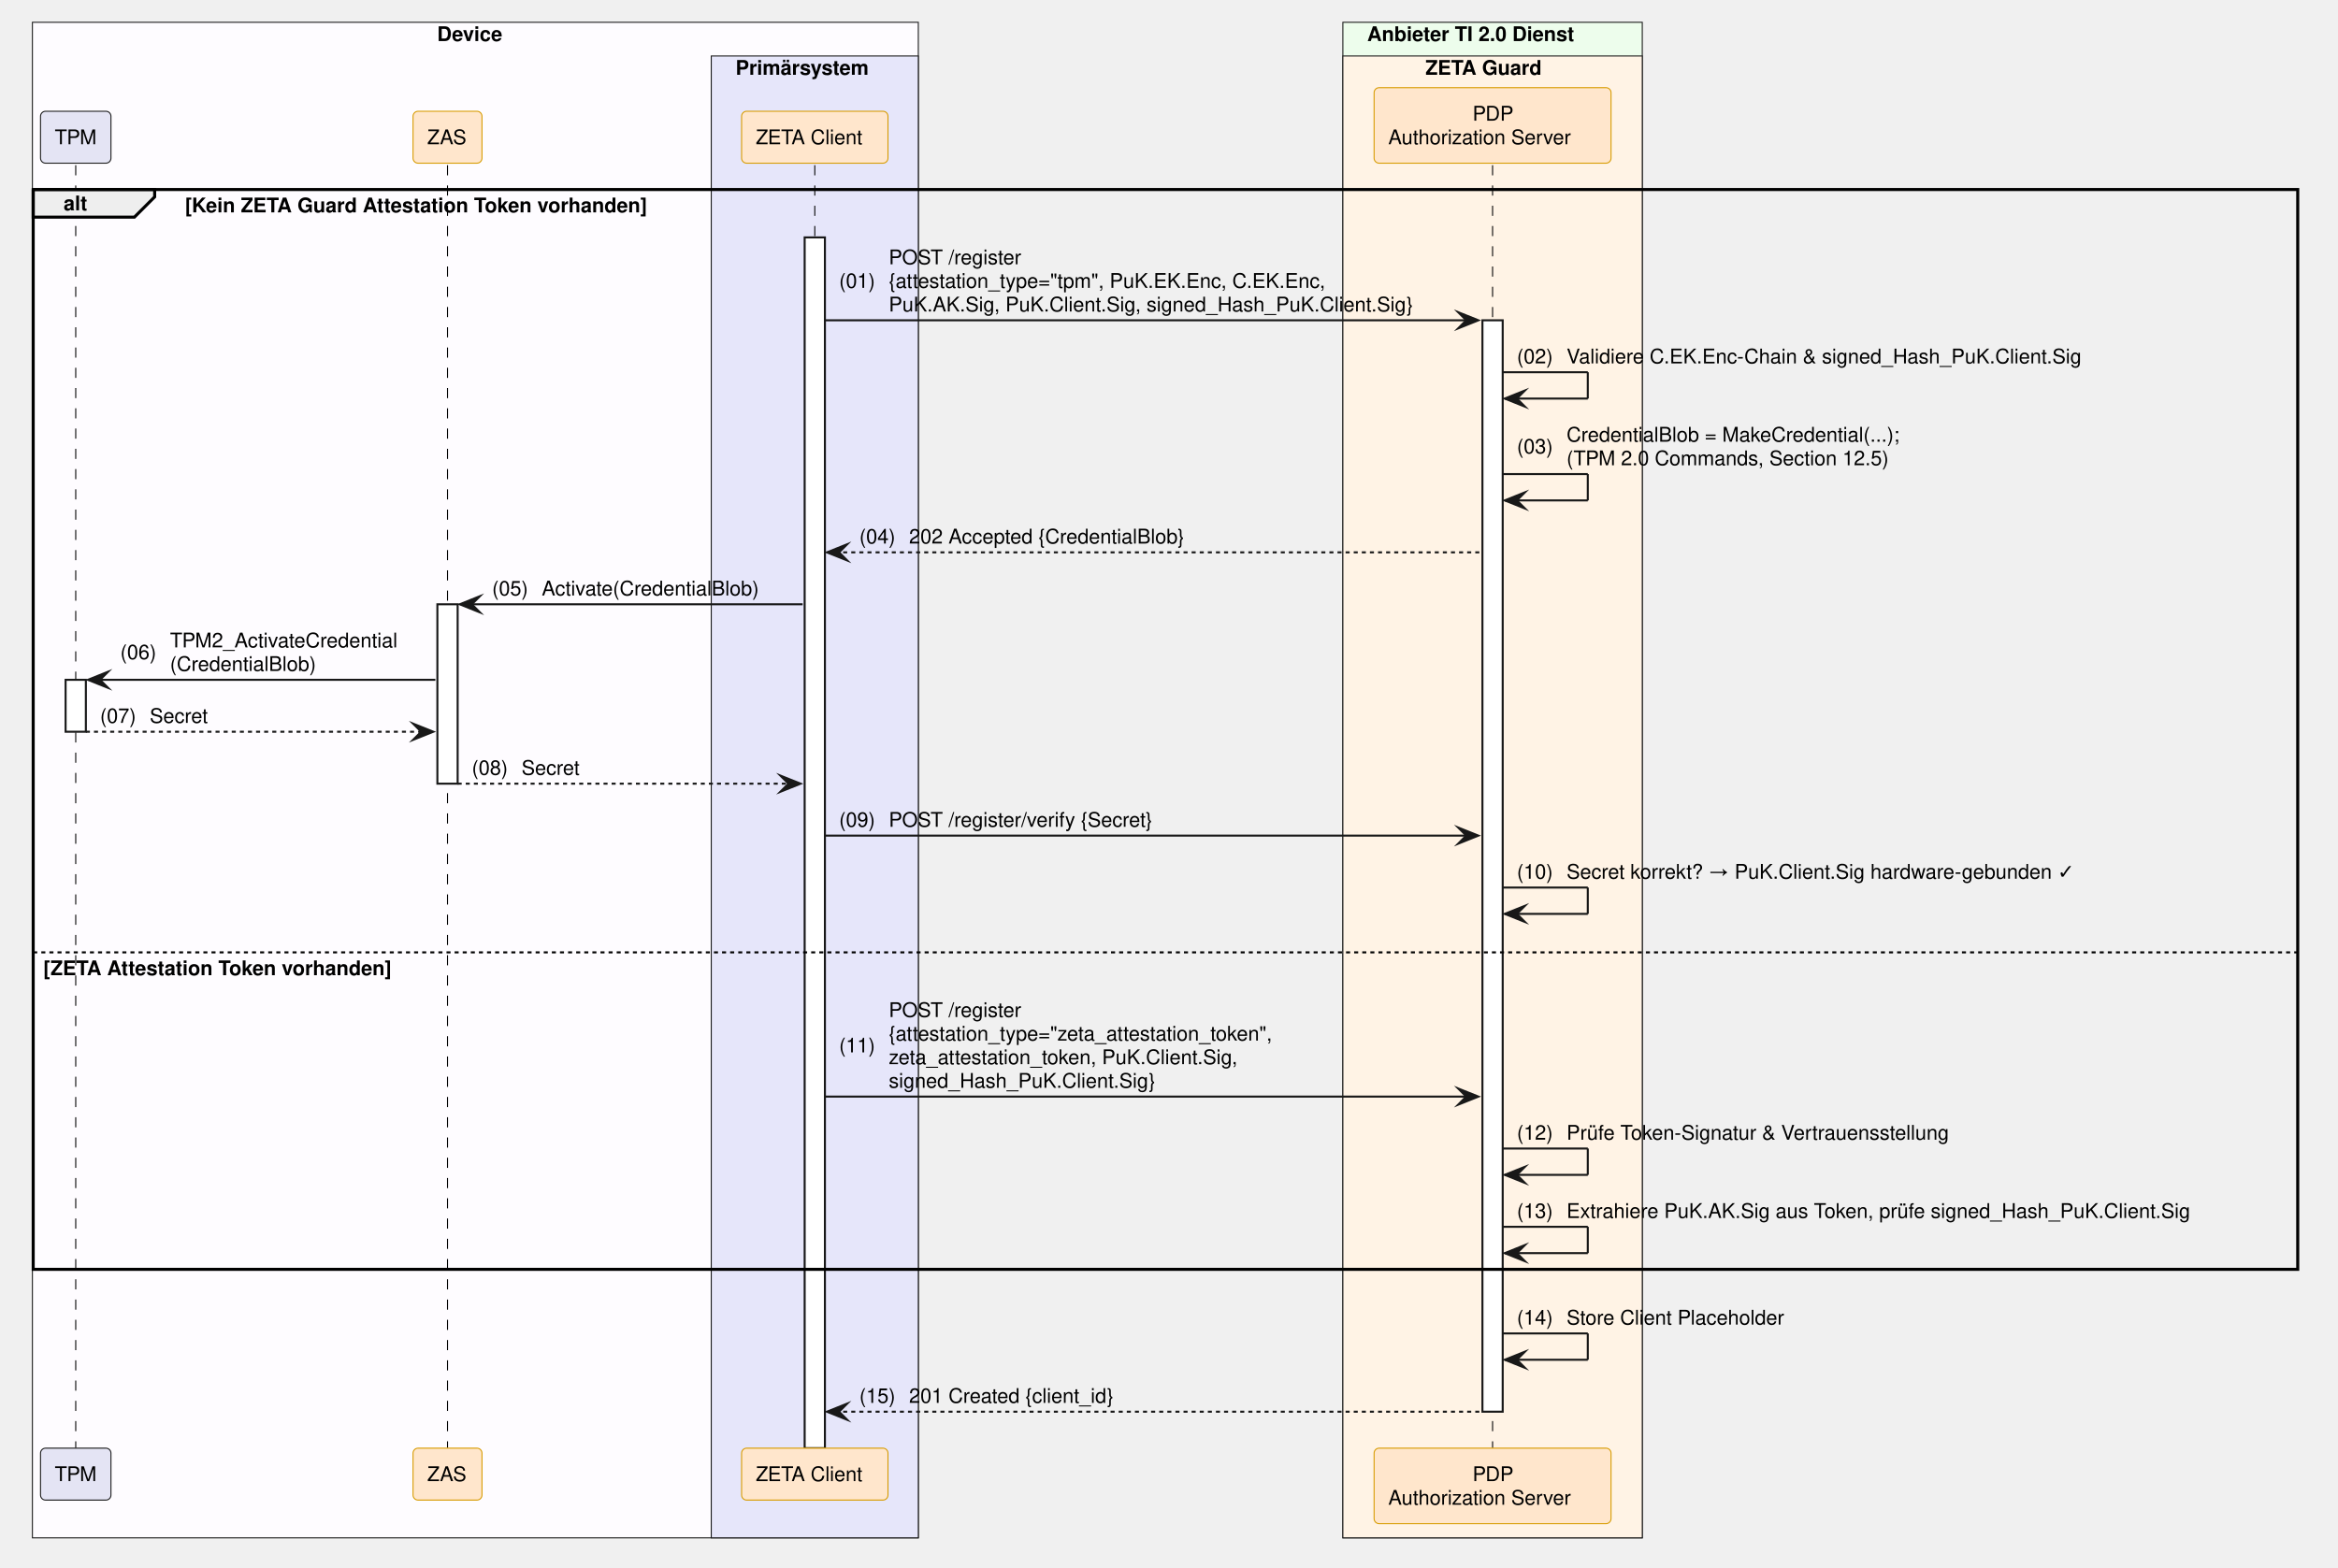
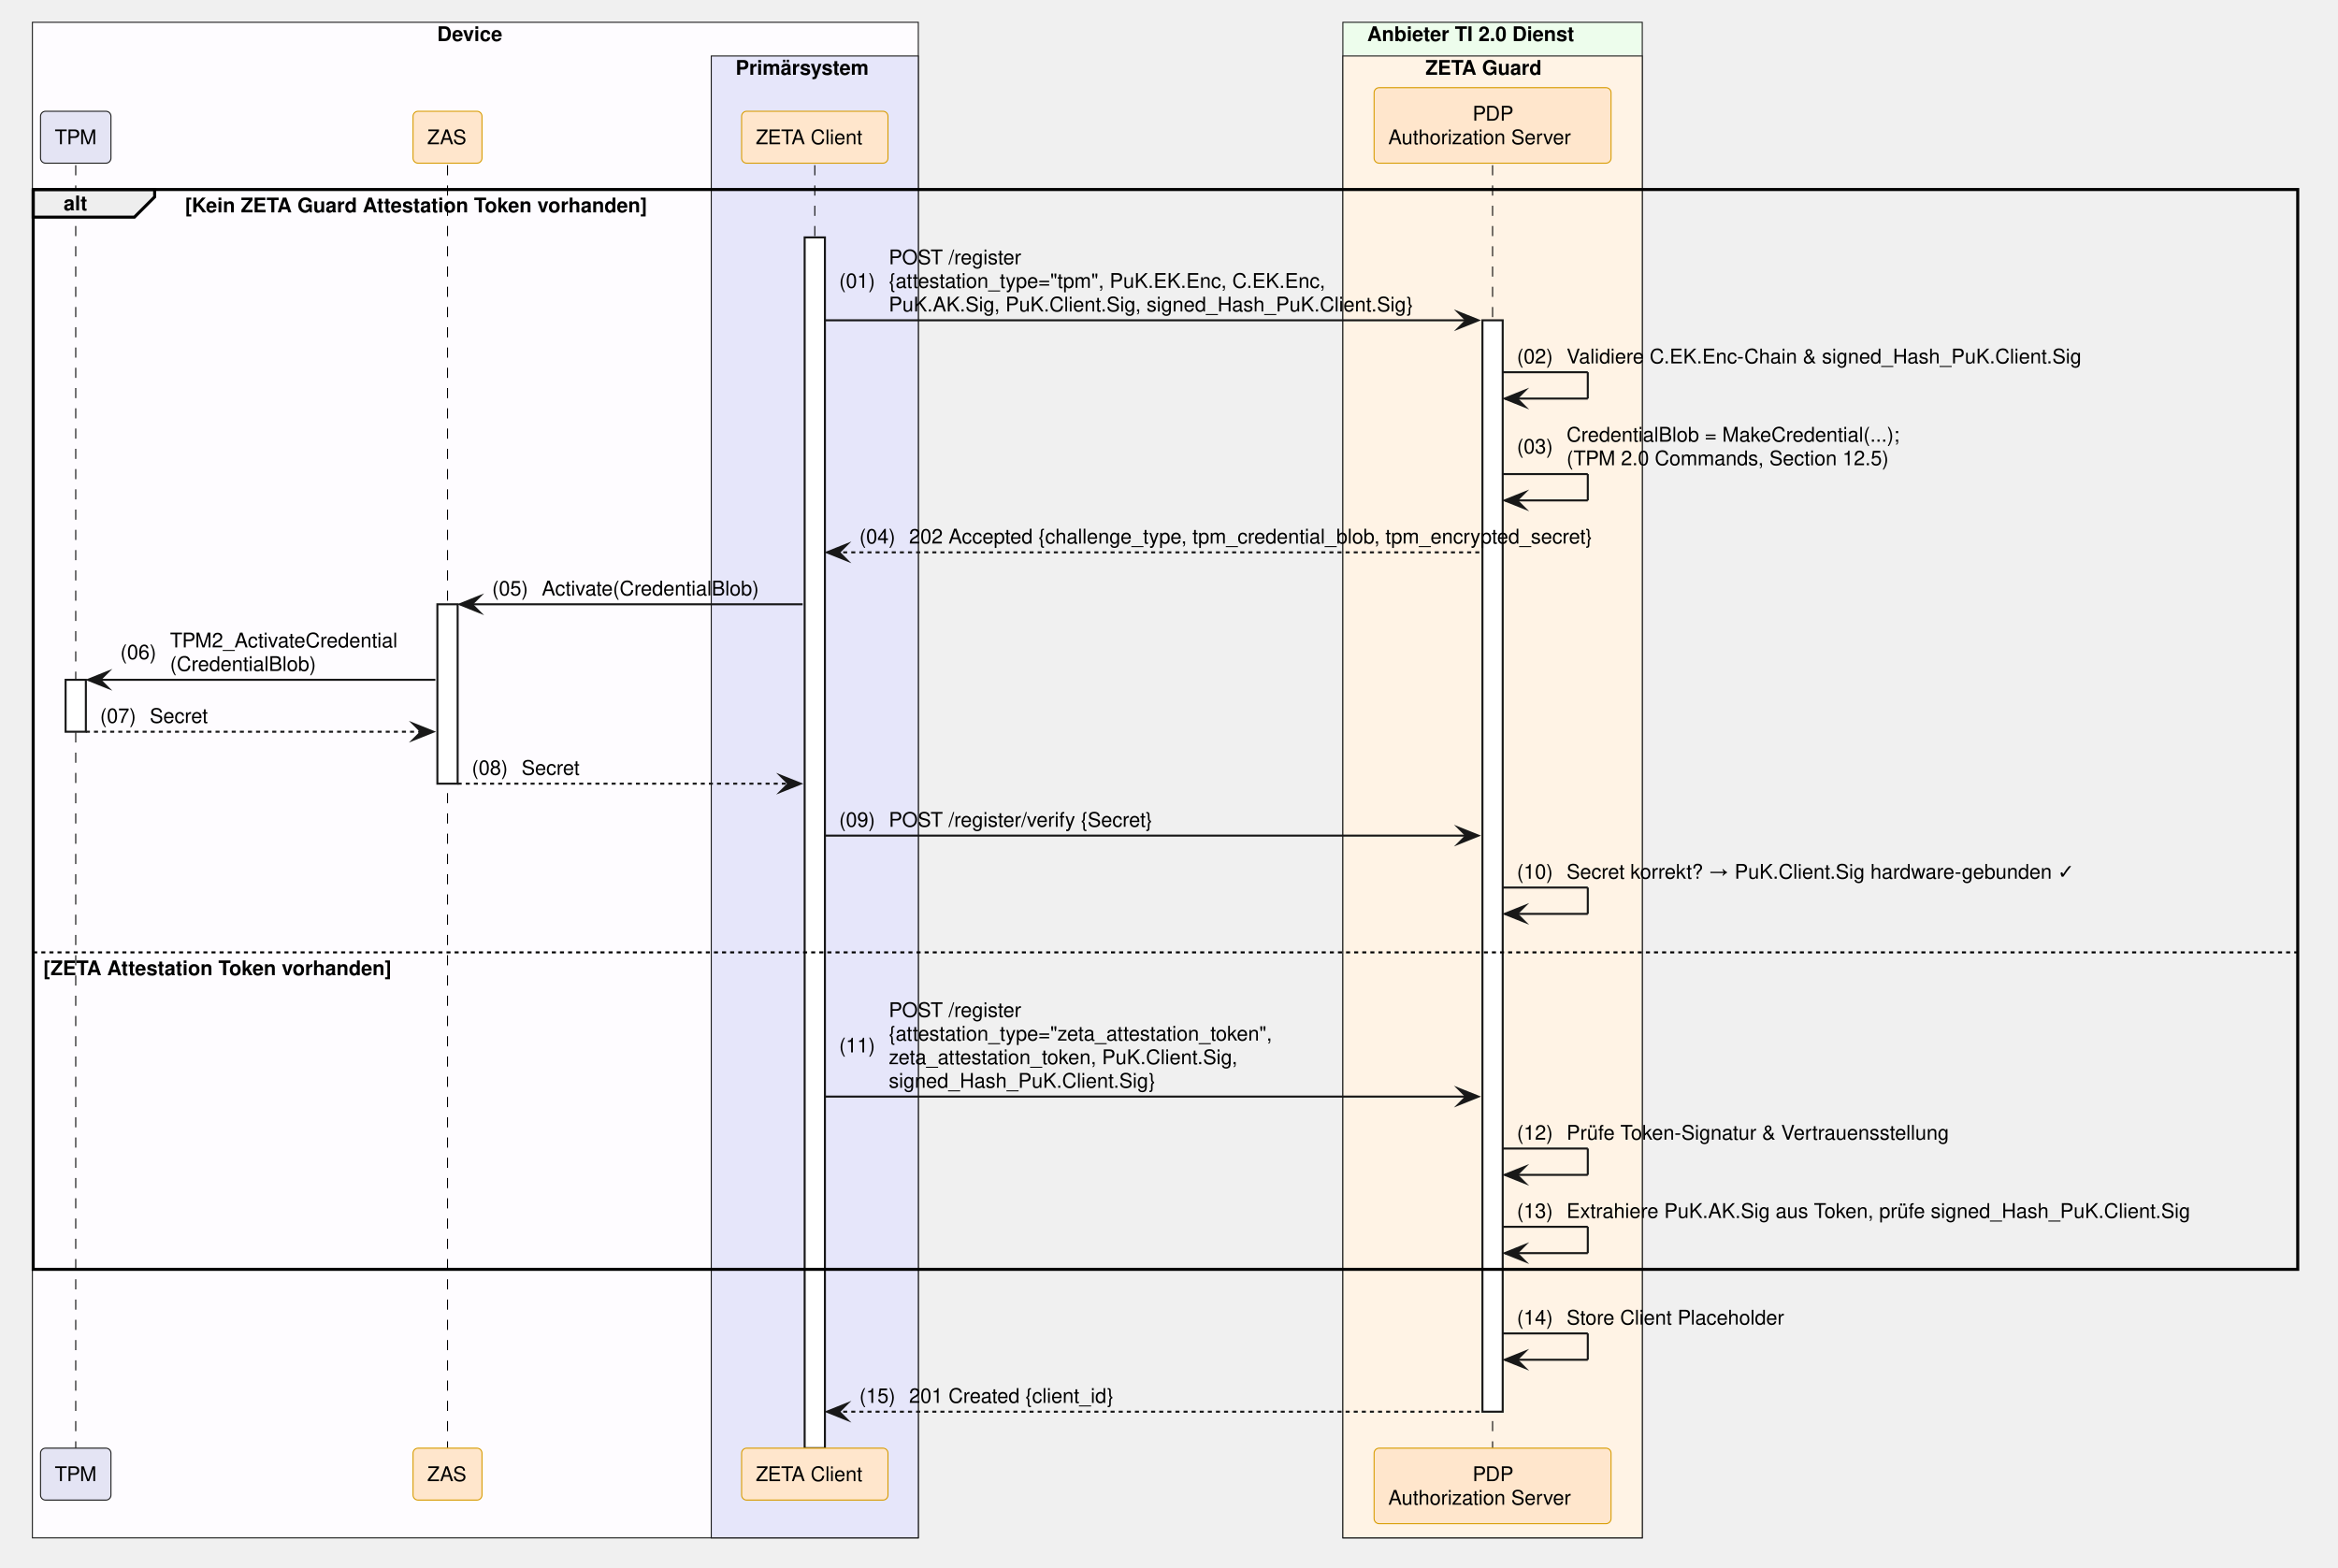
<svg xmlns="http://www.w3.org/2000/svg" contentStyleType="text/css" data-diagram-type="SEQUENCE" height="774px" preserveAspectRatio="none" style="width:1154px;height:774px;background:#FFFFFF;" version="1.1" viewBox="0 0 1154 774" width="1154px" zoomAndPan="magnify">
  <defs />
  <g>
    <rect fill="#FEFCFF" height="748.219" style="stroke:#181818;stroke-width:0.5;" width="437.264" x="16" y="11" />
    <text fill="#000000" font-family="Helvetica" font-size="10" font-weight="700" x="215.762" y="20.282">Device</text>
    <rect fill="#E6E6FA" height="731.578" style="stroke:#181818;stroke-width:0.5;" width="102.193" x="351.071" y="27.641" />
    <text fill="#000000" font-family="Helvetica" font-size="10" font-weight="700" x="363.071" y="36.923">Primärsystem</text>
    <rect fill="#EDFDEC" height="748.219" style="stroke:#181818;stroke-width:0.5;" width="147.784" x="662.818" y="11" />
    <text fill="#000000" font-family="Helvetica" font-size="10" font-weight="700" x="674.818" y="20.282">Anbieter TI 2.0 Dienst</text>
    <rect fill="#FFF3E5" height="731.578" style="stroke:#181818;stroke-width:0.5;" width="147.784" x="662.818" y="27.641" />
    <text fill="#000000" font-family="Helvetica" font-size="10" font-weight="700" x="703.566" y="36.923">ZETA Guard</text>
    <g>
      <rect fill="#000000" fill-opacity="0" height="633.375" width="8" x="33.883" y="81.562" />
      <line style="stroke:#000000;stroke-width:0.5;stroke-dasharray:5,5;" x1="37.383" x2="37.383" y1="81.562" y2="714.938" />
    </g>
    <g>
      <rect fill="#FFFFFF" height="25.641" style="stroke:#181818;stroke-width:1;" width="10" x="32.383" y="335.609" />
    </g>
    <g>
      <rect fill="#000000" fill-opacity="0" height="633.375" width="8" x="217.386" y="81.562" />
      <line style="stroke:#000000;stroke-width:0.5;stroke-dasharray:5,5;" x1="220.886" x2="220.886" y1="81.562" y2="714.938" />
    </g>
    <g>
      <rect fill="#FFFFFF" height="88.562" style="stroke:#181818;stroke-width:1;" width="10" x="215.886" y="298.328" />
    </g>
    <g>
      <rect fill="#000000" fill-opacity="0" height="633.375" width="8" x="398.668" y="81.562" />
      <line style="stroke:#000000;stroke-width:0.5;stroke-dasharray:5,5;" x1="402.168" x2="402.168" y1="81.562" y2="714.938" />
    </g>
    <g>
      <rect fill="#FFFFFF" height="597.734" style="stroke:#181818;stroke-width:1;" width="10" x="397.168" y="117.203" />
    </g>
    <g>
      <rect fill="#000000" fill-opacity="0" height="633.375" width="8" x="733.21" y="81.562" />
      <line style="stroke:#000000;stroke-width:0.5;stroke-dasharray:5,5;" x1="736.71" x2="736.71" y1="81.562" y2="714.938" />
    </g>
    <g>
      <rect fill="#FFFFFF" height="538.812" style="stroke:#181818;stroke-width:1;" width="10" x="731.71" y="158.125" />
    </g>
    <rect fill="#E4E4F4" height="25.641" rx="2.5" ry="2.5" style="stroke:#181818;stroke-width:0.5;" width="34.767" x="20" y="54.922" />
    <text fill="#000000" font-family="Helvetica" font-size="10" x="27" y="71.204">TPM</text>
    <rect fill="#FFE6CC" height="25.641" rx="2.5" ry="2.5" style="stroke:#D79B00;stroke-width:0.5;" width="34.039" x="203.867" y="54.922" />
    <text fill="#000000" font-family="Helvetica" font-size="10" x="210.867" y="71.204">ZAS</text>
    <rect fill="#FFE6CC" height="25.641" rx="2.5" ry="2.5" style="stroke:#D79B00;stroke-width:0.5;" width="72.247" x="366.044" y="54.922" />
    <text fill="#000000" font-family="Helvetica" font-size="10" x="373.044" y="71.204">ZETA Client</text>
    <rect fill="#FFE6CC" height="37.281" rx="2.5" ry="2.5" style="stroke:#D79B00;stroke-width:0.5;" width="116.949" x="678.236" y="43.281" />
    <text fill="#000000" font-family="Helvetica" font-size="10" x="726.83" y="59.563">PDP</text>
    <text fill="#000000" font-family="Helvetica" font-size="10" x="685.236" y="71.204">Authorization Server</text>
    <rect fill="#E4E4F4" height="25.641" rx="2.5" ry="2.5" style="stroke:#181818;stroke-width:0.5;" width="34.767" x="20" y="714.938" />
    <text fill="#000000" font-family="Helvetica" font-size="10" x="27" y="731.22">TPM</text>
    <rect fill="#FFE6CC" height="25.641" rx="2.5" ry="2.5" style="stroke:#D79B00;stroke-width:0.5;" width="34.039" x="203.867" y="714.938" />
    <text fill="#000000" font-family="Helvetica" font-size="10" x="210.867" y="731.22">ZAS</text>
    <rect fill="#FFE6CC" height="25.641" rx="2.5" ry="2.5" style="stroke:#D79B00;stroke-width:0.5;" width="72.247" x="366.044" y="714.938" />
    <text fill="#000000" font-family="Helvetica" font-size="10" x="373.044" y="731.22">ZETA Client</text>
    <rect fill="#FFE6CC" height="37.281" rx="2.5" ry="2.5" style="stroke:#D79B00;stroke-width:0.5;" width="116.949" x="678.236" y="714.938" />
    <text fill="#000000" font-family="Helvetica" font-size="10" x="726.83" y="731.22">PDP</text>
    <text fill="#000000" font-family="Helvetica" font-size="10" x="685.236" y="742.86">Authorization Server</text>
    <path d="M16.383,93.562 L76.339,93.562 L76.339,97.203 L66.339,107.203 L16.383,107.203 L16.383,93.562" fill="#EEEEEE" style="stroke:#000000;stroke-width:1.5;" />
    <rect fill="none" height="533.094" style="stroke:#000000;stroke-width:1.5;" width="1117.74" x="16.383" y="93.562" />
    <text fill="#000000" font-family="Helvetica" font-size="10" font-weight="700" x="31.383" y="103.845">alt</text>
    <text fill="#000000" font-family="Helvetica" font-size="10" font-weight="700" x="91.339" y="104.845">[Kein ZETA Guard Attestation Token vorhanden]</text>
    <line style="stroke:#000000;stroke-width:1;stroke-dasharray:2,2;" x1="16.383" x2="1134.123" y1="470.172" y2="470.172" />
    <text fill="#000000" font-family="Helvetica" font-size="10" font-weight="700" x="21.383" y="481.454">[ZETA Attestation Token vorhanden]</text>
    <polygon fill="#181818" points="719.71,154.125,729.71,158.125,719.71,162.125,723.71,158.125" style="stroke:#181818;stroke-width:1;stroke-linejoin:miter;stroke-miterlimit:10;" />
    <line style="stroke:#181818;stroke-width:1;" x1="407.168" x2="725.71" y1="158.125" y2="158.125" />
    <text fill="#000000" font-family="Helvetica" font-size="10" x="414.168" y="142.126">(01)</text>
    <text fill="#000000" font-family="Helvetica" font-size="10" x="438.695" y="130.485">POST /register</text>
    <text fill="#000000" font-family="Helvetica" font-size="10" x="438.695" y="142.126">{attestation_type="tpm", PuK.EK.Enc, C.EK.Enc,</text>
    <text fill="#000000" font-family="Helvetica" font-size="10" x="438.695" y="153.767">PuK.AK.Sig, PuK.Client.Sig, signed_Hash_PuK.Client.Sig}</text>
    <line style="stroke:#181818;stroke-width:1;" x1="741.71" x2="783.71" y1="183.766" y2="183.766" />
    <line style="stroke:#181818;stroke-width:1;" x1="783.71" x2="783.71" y1="183.766" y2="196.766" />
    <line style="stroke:#181818;stroke-width:1;" x1="742.71" x2="783.71" y1="196.766" y2="196.766" />
    <polygon fill="#181818" points="752.71,192.766,742.71,196.766,752.71,200.766,748.71,196.766" style="stroke:#181818;stroke-width:1;stroke-linejoin:miter;stroke-miterlimit:10;" />
    <text fill="#000000" font-family="Helvetica" font-size="10" x="748.71" y="179.407">(02)</text>
    <text fill="#000000" font-family="Helvetica" font-size="10" x="773.238" y="179.407">Validiere C.EK.Enc-Chain &amp; signed_Hash_PuK.Client.Sig</text>
    <line style="stroke:#181818;stroke-width:1;" x1="741.71" x2="783.71" y1="234.047" y2="234.047" />
    <line style="stroke:#181818;stroke-width:1;" x1="783.71" x2="783.71" y1="234.047" y2="247.047" />
    <line style="stroke:#181818;stroke-width:1;" x1="742.71" x2="783.71" y1="247.047" y2="247.047" />
    <polygon fill="#181818" points="752.71,243.047,742.71,247.047,752.71,251.047,748.71,247.047" style="stroke:#181818;stroke-width:1;stroke-linejoin:miter;stroke-miterlimit:10;" />
    <text fill="#000000" font-family="Helvetica" font-size="10" x="748.71" y="223.868">(03)</text>
    <text fill="#000000" font-family="Helvetica" font-size="10" x="773.238" y="218.048">CredentialBlob = MakeCredential(...);</text>
    <text fill="#000000" font-family="Helvetica" font-size="10" x="773.238" y="229.689">(TPM 2.0 Commands, Section 12.5)</text>
    <polygon fill="#181818" points="418.168,268.688,408.168,272.688,418.168,276.688,414.168,272.688" style="stroke:#181818;stroke-width:1;stroke-linejoin:miter;stroke-miterlimit:10;" />
    <line style="stroke:#181818;stroke-width:1;stroke-dasharray:2,2;" x1="412.168" x2="730.71" y1="272.688" y2="272.688" />
    <text fill="#000000" font-family="Helvetica" font-size="10" x="424.168" y="268.329">(04)</text>
-     <text fill="#000000" font-family="Helvetica" font-size="10" x="448.695" y="268.329">202 Accepted {CredentialBlob}</text>
+     <text fill="#000000" font-family="Helvetica" font-size="10" x="448.695" y="268.329">202 Accepted {challenge_type, tpm_credential_blob, tpm_encrypted_secret}</text>
    <polygon fill="#181818" points="236.886,294.328,226.886,298.328,236.886,302.328,232.886,298.328" style="stroke:#181818;stroke-width:1;stroke-linejoin:miter;stroke-miterlimit:10;" />
    <line style="stroke:#181818;stroke-width:1;" x1="230.886" x2="396.168" y1="298.328" y2="298.328" />
    <text fill="#000000" font-family="Helvetica" font-size="10" x="242.886" y="293.97">(05)</text>
    <text fill="#000000" font-family="Helvetica" font-size="10" x="267.414" y="293.97">Activate(CredentialBlob)</text>
    <polygon fill="#181818" points="53.383,331.609,43.383,335.609,53.383,339.609,49.383,335.609" style="stroke:#181818;stroke-width:1;stroke-linejoin:miter;stroke-miterlimit:10;" />
    <line style="stroke:#181818;stroke-width:1;" x1="47.383" x2="214.886" y1="335.609" y2="335.609" />
    <text fill="#000000" font-family="Helvetica" font-size="10" x="59.383" y="325.431">(06)</text>
    <text fill="#000000" font-family="Helvetica" font-size="10" x="83.911" y="319.61">TPM2_ActivateCredential</text>
    <text fill="#000000" font-family="Helvetica" font-size="10" x="83.911" y="331.251">(CredentialBlob)</text>
    <polygon fill="#181818" points="203.886,357.25,213.886,361.25,203.886,365.25,207.886,361.25" style="stroke:#181818;stroke-width:1;stroke-linejoin:miter;stroke-miterlimit:10;" />
    <line style="stroke:#181818;stroke-width:1;stroke-dasharray:2,2;" x1="42.383" x2="209.886" y1="361.25" y2="361.25" />
    <text fill="#000000" font-family="Helvetica" font-size="10" x="49.383" y="356.892">(07)</text>
    <text fill="#000000" font-family="Helvetica" font-size="10" x="73.911" y="356.892">Secret</text>
    <polygon fill="#181818" points="385.168,382.891,395.168,386.891,385.168,390.891,389.168,386.891" style="stroke:#181818;stroke-width:1;stroke-linejoin:miter;stroke-miterlimit:10;" />
    <line style="stroke:#181818;stroke-width:1;stroke-dasharray:2,2;" x1="225.886" x2="391.168" y1="386.891" y2="386.891" />
    <text fill="#000000" font-family="Helvetica" font-size="10" x="232.886" y="382.532">(08)</text>
    <text fill="#000000" font-family="Helvetica" font-size="10" x="257.414" y="382.532">Secret</text>
    <polygon fill="#181818" points="719.71,408.531,729.71,412.531,719.71,416.531,723.71,412.531" style="stroke:#181818;stroke-width:1;stroke-linejoin:miter;stroke-miterlimit:10;" />
    <line style="stroke:#181818;stroke-width:1;" x1="407.168" x2="725.71" y1="412.531" y2="412.531" />
    <text fill="#000000" font-family="Helvetica" font-size="10" x="414.168" y="408.173">(09)</text>
    <text fill="#000000" font-family="Helvetica" font-size="10" x="438.695" y="408.173">POST /register/verify {Secret}</text>
    <line style="stroke:#181818;stroke-width:1;" x1="741.71" x2="783.71" y1="438.172" y2="438.172" />
    <line style="stroke:#181818;stroke-width:1;" x1="783.71" x2="783.71" y1="438.172" y2="451.172" />
    <line style="stroke:#181818;stroke-width:1;" x1="742.71" x2="783.71" y1="451.172" y2="451.172" />
    <polygon fill="#181818" points="752.71,447.172,742.71,451.172,752.71,455.172,748.71,451.172" style="stroke:#181818;stroke-width:1;stroke-linejoin:miter;stroke-miterlimit:10;" />
    <text fill="#000000" font-family="Helvetica" font-size="10" x="748.71" y="433.813">(10)</text>
    <text fill="#000000" font-family="Helvetica" font-size="10" x="773.238" y="433.813">Secret korrekt? → PuK.Client.Sig hardware-gebunden ✓</text>
    <polygon fill="#181818" points="719.71,537.375,729.71,541.375,719.71,545.375,723.71,541.375" style="stroke:#181818;stroke-width:1;stroke-linejoin:miter;stroke-miterlimit:10;" />
    <line style="stroke:#181818;stroke-width:1;" x1="407.168" x2="725.71" y1="541.375" y2="541.375" />
    <text fill="#000000" font-family="Helvetica" font-size="10" x="414.168" y="519.556">(11)</text>
    <text fill="#000000" font-family="Helvetica" font-size="10" x="438.695" y="502.095">POST /register</text>
    <text fill="#000000" font-family="Helvetica" font-size="10" x="438.695" y="513.735">{attestation_type="zeta_attestation_token",</text>
    <text fill="#000000" font-family="Helvetica" font-size="10" x="438.695" y="525.376">zeta_attestation_token, PuK.Client.Sig,</text>
    <text fill="#000000" font-family="Helvetica" font-size="10" x="438.695" y="537.017">signed_Hash_PuK.Client.Sig}</text>
    <line style="stroke:#181818;stroke-width:1;" x1="741.71" x2="783.71" y1="567.016" y2="567.016" />
    <line style="stroke:#181818;stroke-width:1;" x1="783.71" x2="783.71" y1="567.016" y2="580.016" />
    <line style="stroke:#181818;stroke-width:1;" x1="742.71" x2="783.71" y1="580.016" y2="580.016" />
    <polygon fill="#181818" points="752.71,576.016,742.71,580.016,752.71,584.016,748.71,580.016" style="stroke:#181818;stroke-width:1;stroke-linejoin:miter;stroke-miterlimit:10;" />
    <text fill="#000000" font-family="Helvetica" font-size="10" x="748.71" y="562.657">(12)</text>
    <text fill="#000000" font-family="Helvetica" font-size="10" x="773.238" y="562.657">Prüfe Token-Signatur &amp; Vertrauensstellung</text>
    <line style="stroke:#181818;stroke-width:1;" x1="741.71" x2="783.71" y1="605.656" y2="605.656" />
    <line style="stroke:#181818;stroke-width:1;" x1="783.71" x2="783.71" y1="605.656" y2="618.656" />
    <line style="stroke:#181818;stroke-width:1;" x1="742.71" x2="783.71" y1="618.656" y2="618.656" />
    <polygon fill="#181818" points="752.71,614.656,742.71,618.656,752.71,622.656,748.71,618.656" style="stroke:#181818;stroke-width:1;stroke-linejoin:miter;stroke-miterlimit:10;" />
    <text fill="#000000" font-family="Helvetica" font-size="10" x="748.71" y="601.298">(13)</text>
    <text fill="#000000" font-family="Helvetica" font-size="10" x="773.238" y="601.298">Extrahiere PuK.AK.Sig aus Token, prüfe signed_Hash_PuK.Client.Sig</text>
    <line style="stroke:#181818;stroke-width:1;" x1="741.71" x2="783.71" y1="658.297" y2="658.297" />
    <line style="stroke:#181818;stroke-width:1;" x1="783.71" x2="783.71" y1="658.297" y2="671.297" />
    <line style="stroke:#181818;stroke-width:1;" x1="742.71" x2="783.71" y1="671.297" y2="671.297" />
    <polygon fill="#181818" points="752.71,667.297,742.71,671.297,752.71,675.297,748.71,671.297" style="stroke:#181818;stroke-width:1;stroke-linejoin:miter;stroke-miterlimit:10;" />
    <text fill="#000000" font-family="Helvetica" font-size="10" x="748.71" y="653.938">(14)</text>
    <text fill="#000000" font-family="Helvetica" font-size="10" x="773.238" y="653.938">Store Client Placeholder</text>
    <polygon fill="#181818" points="418.168,692.938,408.168,696.938,418.168,700.938,414.168,696.938" style="stroke:#181818;stroke-width:1;stroke-linejoin:miter;stroke-miterlimit:10;" />
    <line style="stroke:#181818;stroke-width:1;stroke-dasharray:2,2;" x1="412.168" x2="730.71" y1="696.938" y2="696.938" />
    <text fill="#000000" font-family="Helvetica" font-size="10" x="424.168" y="692.579">(15)</text>
    <text fill="#000000" font-family="Helvetica" font-size="10" x="448.695" y="692.579">201 Created {client_id}</text>
  </g>
</svg>
